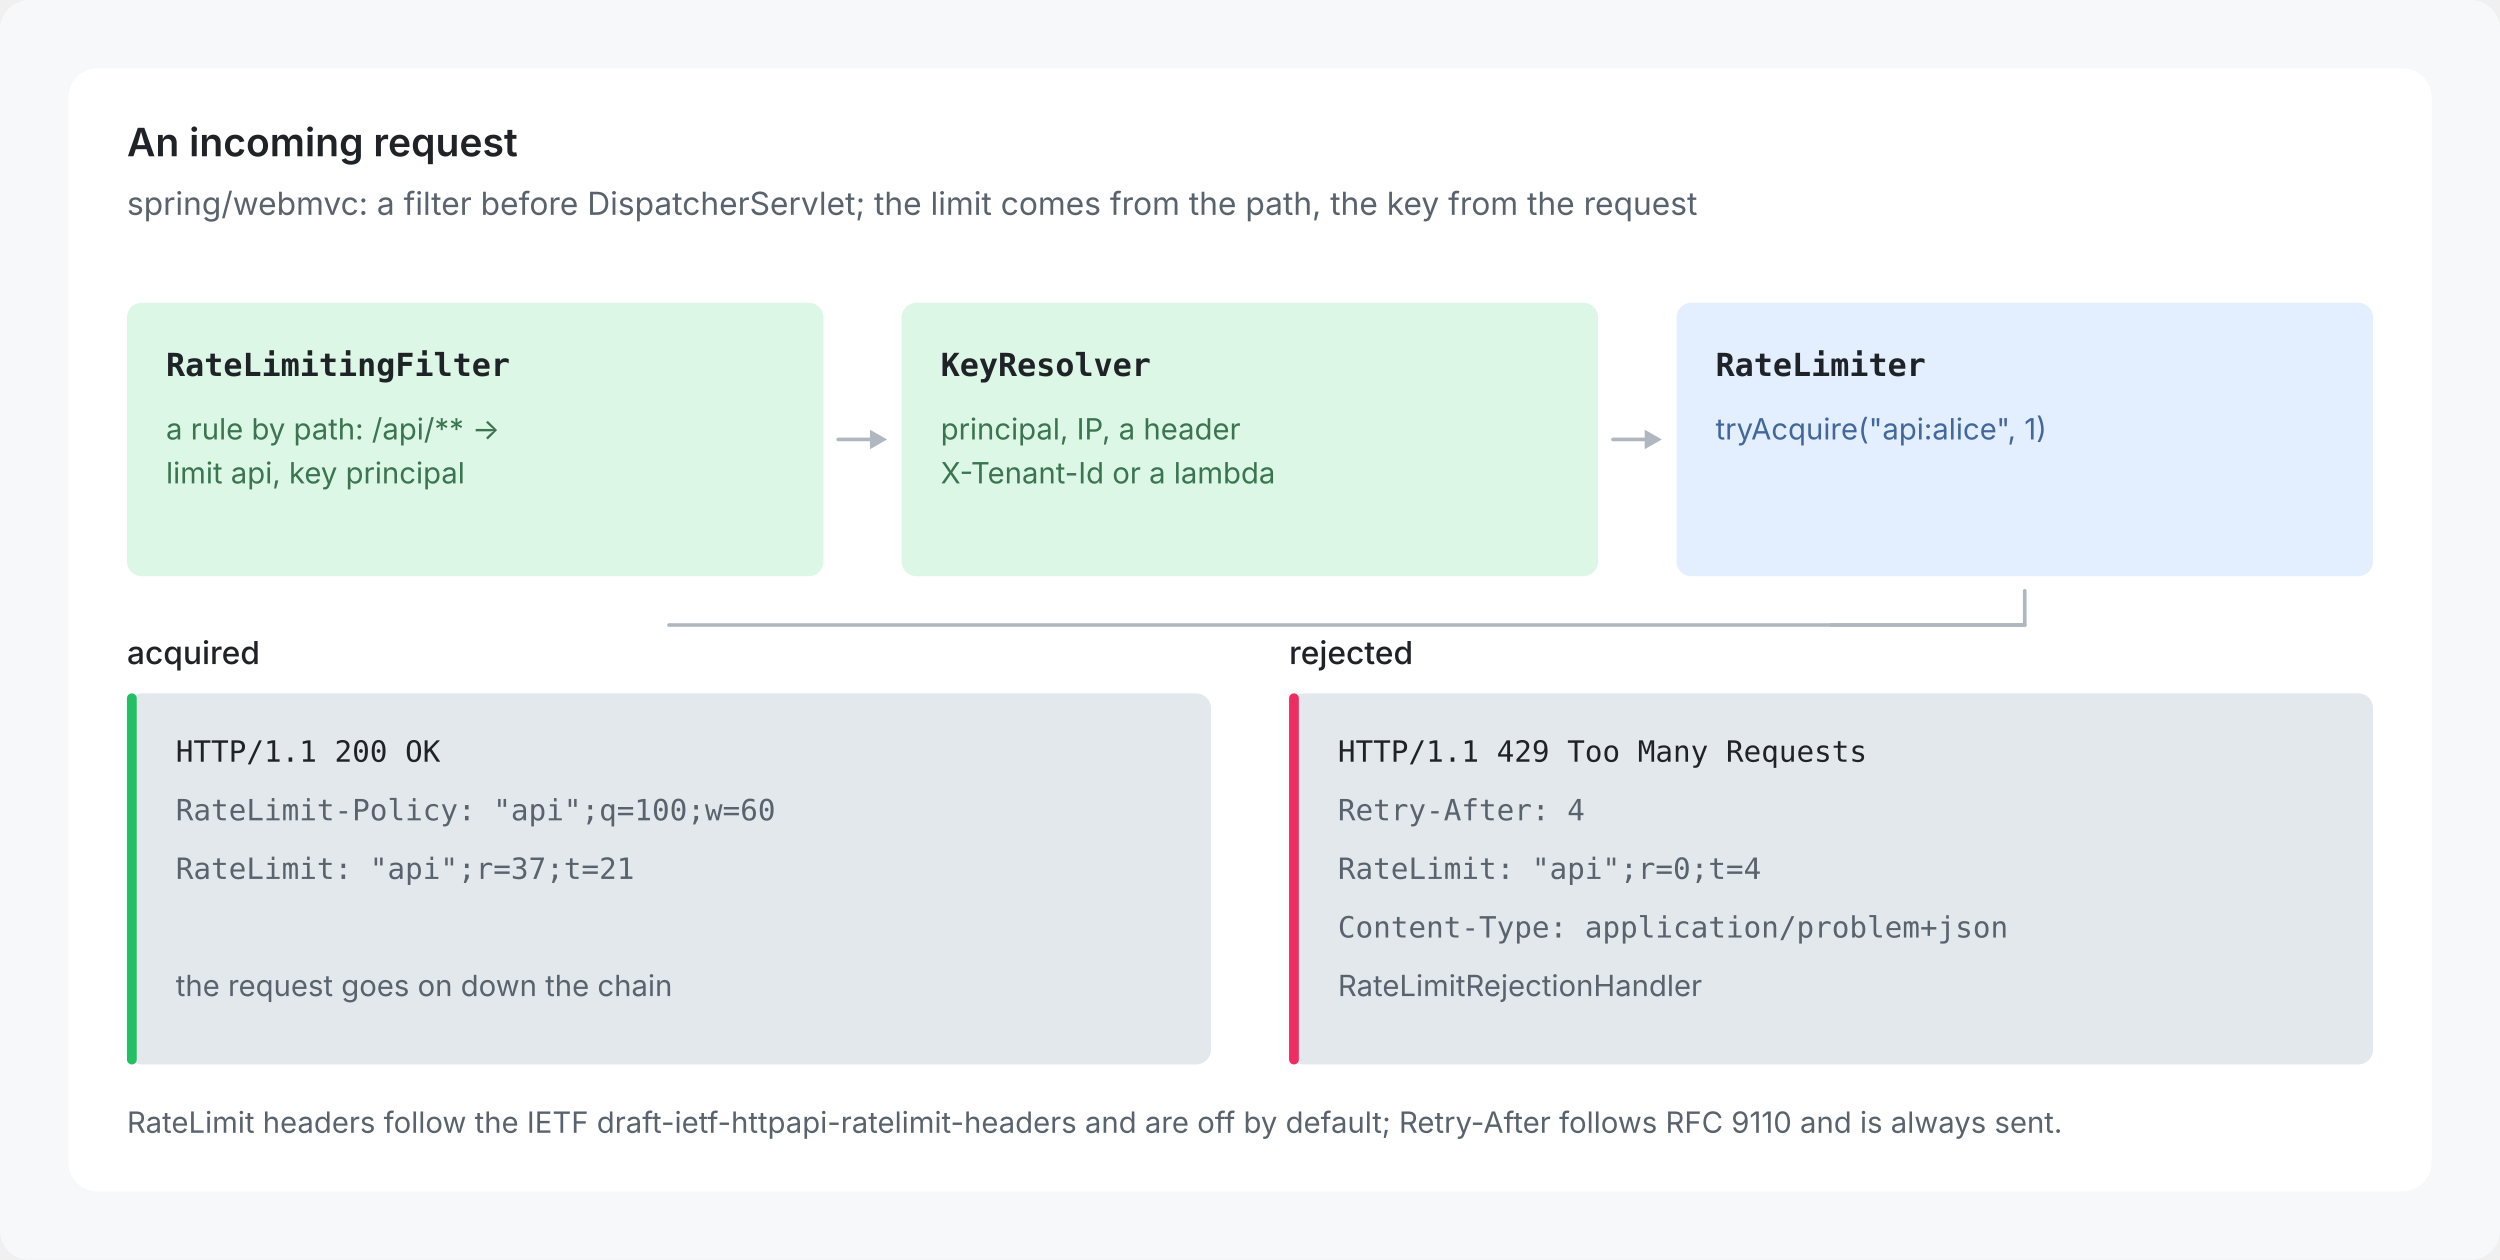
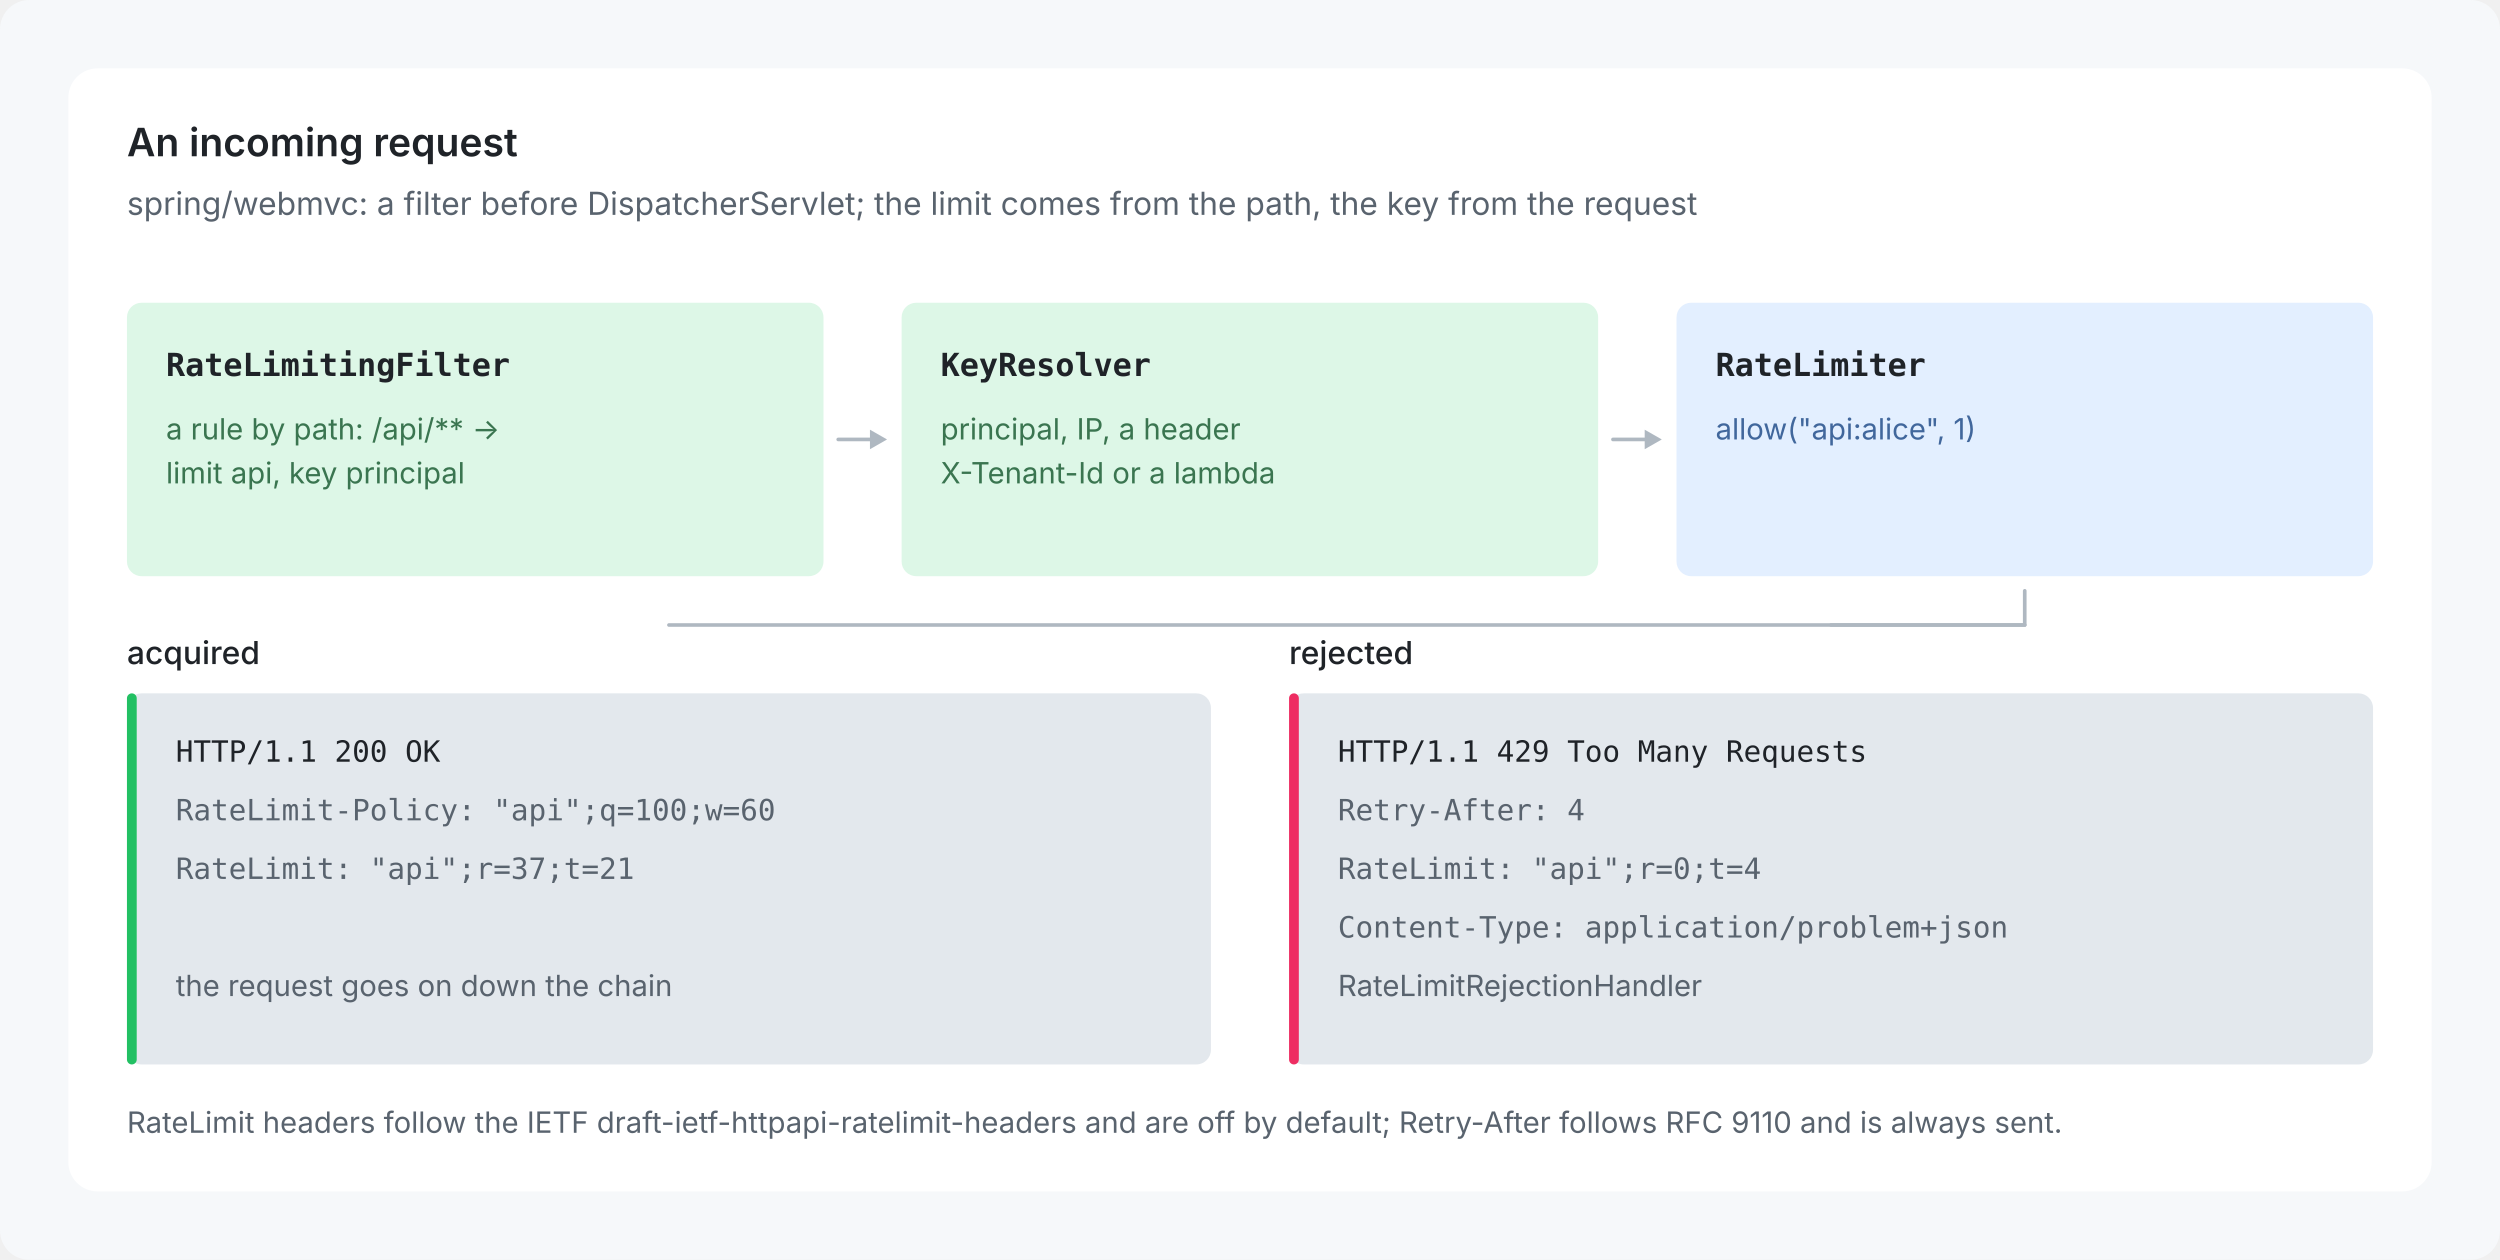
<svg xmlns="http://www.w3.org/2000/svg" viewBox="0 0 1024 516" width="1024" height="516" role="img">
  <rect width="1024" height="516" rx="12" fill="#F6F8FA" />
  <g transform="translate(12,12)">
    <rect x="16" y="16" width="968" height="460" rx="12" fill="#FFFFFF" />
    <text x="40.0" y="52.0" font-family="-apple-system, BlinkMacSystemFont, 'Segoe UI', Inter, Helvetica, Arial, sans-serif" font-size="16" font-weight="600" fill="#1F2328" text-anchor="start">An incoming request</text>
    <text x="40.0" y="76.0" font-family="-apple-system, BlinkMacSystemFont, 'Segoe UI', Inter, Helvetica, Arial, sans-serif" font-size="13" font-weight="400" fill="#59636E" text-anchor="start">spring/webmvc: a filter before DispatcherServlet; the limit comes from the path, the key from the request</text>
    <rect x="40.0" y="112.0" width="285.3" height="112.0" rx="6" fill="#DDF7E7" />
    <text x="56.0" y="142.0" font-family="ui-monospace, SFMono-Regular, 'SF Mono', Menlo, Consolas, monospace" font-size="13" font-weight="600" fill="#1F2328" text-anchor="start">RateLimitingFilter</text>
    <text x="56.0" y="168.0" font-family="-apple-system, BlinkMacSystemFont, 'Segoe UI', Inter, Helvetica, Arial, sans-serif" font-size="12" font-weight="400" fill="#3A7550" text-anchor="start">a rule by path: /api/** →</text>
    <text x="56.0" y="186.0" font-family="-apple-system, BlinkMacSystemFont, 'Segoe UI', Inter, Helvetica, Arial, sans-serif" font-size="12" font-weight="400" fill="#3A7550" text-anchor="start">limit api, key principal</text>
    <rect x="357.3" y="112.0" width="285.3" height="112.0" rx="6" fill="#DDF7E7" />
    <text x="373.3" y="142.0" font-family="ui-monospace, SFMono-Regular, 'SF Mono', Menlo, Consolas, monospace" font-size="13" font-weight="600" fill="#1F2328" text-anchor="start">KeyResolver</text>
    <text x="373.3" y="168.0" font-family="-apple-system, BlinkMacSystemFont, 'Segoe UI', Inter, Helvetica, Arial, sans-serif" font-size="12" font-weight="400" fill="#3A7550" text-anchor="start">principal, IP, a header</text>
    <text x="373.3" y="186.0" font-family="-apple-system, BlinkMacSystemFont, 'Segoe UI', Inter, Helvetica, Arial, sans-serif" font-size="12" font-weight="400" fill="#3A7550" text-anchor="start">X-Tenant-Id or a lambda</text>
    <rect x="674.7" y="112.0" width="285.3" height="112.0" rx="6" fill="#E3EFFF" />
    <text x="690.7" y="142.0" font-family="ui-monospace, SFMono-Regular, 'SF Mono', Menlo, Consolas, monospace" font-size="13" font-weight="600" fill="#1F2328" text-anchor="start">RateLimiter</text>
-     <text x="690.7" y="168.0" font-family="-apple-system, BlinkMacSystemFont, 'Segoe UI', Inter, Helvetica, Arial, sans-serif" font-size="12" font-weight="400" fill="#41679C" text-anchor="start">tryAcquire("api:alice", 1)</text>
+     <text x="690.7" y="168.0" font-family="-apple-system, BlinkMacSystemFont, 'Segoe UI', Inter, Helvetica, Arial, sans-serif" font-size="12" font-weight="400" fill="#41679C" text-anchor="start">allow("api:alice", 1)</text>
    <path d="M331.333,168.0 L345.333,168.0" stroke="#AFB8C1" stroke-width="1.5" fill="none" stroke-linecap="round" stroke-linejoin="round" />
    <path d="M344.333,164.0 L351.333,168.0 L344.333,172.0 Z" fill="#AFB8C1" />
    <path d="M648.667,168.0 L662.667,168.0" stroke="#AFB8C1" stroke-width="1.5" fill="none" stroke-linecap="round" stroke-linejoin="round" />
    <path d="M661.667,164.0 L668.667,168.0 L661.667,172.0 Z" fill="#AFB8C1" />
    <text x="40.0" y="260.0" font-family="-apple-system, BlinkMacSystemFont, 'Segoe UI', Inter, Helvetica, Arial, sans-serif" font-size="13" font-weight="500" fill="#1F2328" text-anchor="start">acquired</text>
    <text x="516.0" y="260.0" font-family="-apple-system, BlinkMacSystemFont, 'Segoe UI', Inter, Helvetica, Arial, sans-serif" font-size="13" font-weight="500" fill="#1F2328" text-anchor="start">rejected</text>
    <rect x="40.0" y="272.0" width="444.0" height="152.0" rx="6" fill="#E3E8ED" />
    <rect x="40.0" y="272.0" width="4.0" height="152.0" rx="2" fill="#22C063" />
    <text x="60.0" y="300.0" font-family="ui-monospace, SFMono-Regular, 'SF Mono', Menlo, Consolas, monospace" font-size="12" font-weight="400" fill="#1F2328" text-anchor="start">HTTP/1.1 200 OK</text>
    <text x="60.0" y="324.0" font-family="ui-monospace, SFMono-Regular, 'SF Mono', Menlo, Consolas, monospace" font-size="12" font-weight="400" fill="#59636E" text-anchor="start">RateLimit-Policy: "api";q=100;w=60</text>
    <text x="60.0" y="348.0" font-family="ui-monospace, SFMono-Regular, 'SF Mono', Menlo, Consolas, monospace" font-size="12" font-weight="400" fill="#59636E" text-anchor="start">RateLimit: "api";r=37;t=21</text>
    <text x="60.0" y="372.0" font-family="-apple-system, BlinkMacSystemFont, 'Segoe UI', Inter, Helvetica, Arial, sans-serif" font-size="12" font-weight="400" fill="#59636E" text-anchor="start" />
    <text x="60.0" y="396.0" font-family="-apple-system, BlinkMacSystemFont, 'Segoe UI', Inter, Helvetica, Arial, sans-serif" font-size="12" font-weight="400" fill="#59636E" text-anchor="start">the request goes on down the chain</text>
    <rect x="516.0" y="272.0" width="444.0" height="152.0" rx="6" fill="#E3E8ED" />
    <rect x="516.0" y="272.0" width="4.0" height="152.0" rx="2" fill="#EE2D62" />
    <text x="536.0" y="300.0" font-family="ui-monospace, SFMono-Regular, 'SF Mono', Menlo, Consolas, monospace" font-size="12" font-weight="400" fill="#1F2328" text-anchor="start">HTTP/1.1 429 Too Many Requests</text>
    <text x="536.0" y="324.0" font-family="ui-monospace, SFMono-Regular, 'SF Mono', Menlo, Consolas, monospace" font-size="12" font-weight="400" fill="#59636E" text-anchor="start">Retry-After: 4</text>
    <text x="536.0" y="348.0" font-family="ui-monospace, SFMono-Regular, 'SF Mono', Menlo, Consolas, monospace" font-size="12" font-weight="400" fill="#59636E" text-anchor="start">RateLimit: "api";r=0;t=4</text>
    <text x="536.0" y="372.0" font-family="ui-monospace, SFMono-Regular, 'SF Mono', Menlo, Consolas, monospace" font-size="12" font-weight="400" fill="#59636E" text-anchor="start">Content-Type: application/problem+json</text>
    <text x="536.0" y="396.0" font-family="-apple-system, BlinkMacSystemFont, 'Segoe UI', Inter, Helvetica, Arial, sans-serif" font-size="12" font-weight="400" fill="#59636E" text-anchor="start">RateLimitRejectionHandler</text>
    <path d="M817.333,230 L817.333,244 L262.0,244 L262.0,244" stroke="#AFB8C1" stroke-width="1.5" fill="none" stroke-linecap="round" stroke-linejoin="round" />
    <path d="M817.333,244 L738.0,244 L738.0,244" stroke="#AFB8C1" stroke-width="1.5" fill="none" stroke-linecap="round" stroke-linejoin="round" />
    <text x="40.0" y="452.0" font-family="-apple-system, BlinkMacSystemFont, 'Segoe UI', Inter, Helvetica, Arial, sans-serif" font-size="12" font-weight="400" fill="#59636E" text-anchor="start">RateLimit headers follow the IETF draft-ietf-httpapi-ratelimit-headers and are off by default; Retry-After follows RFC 9110 and is always sent.</text>
  </g>
</svg>
